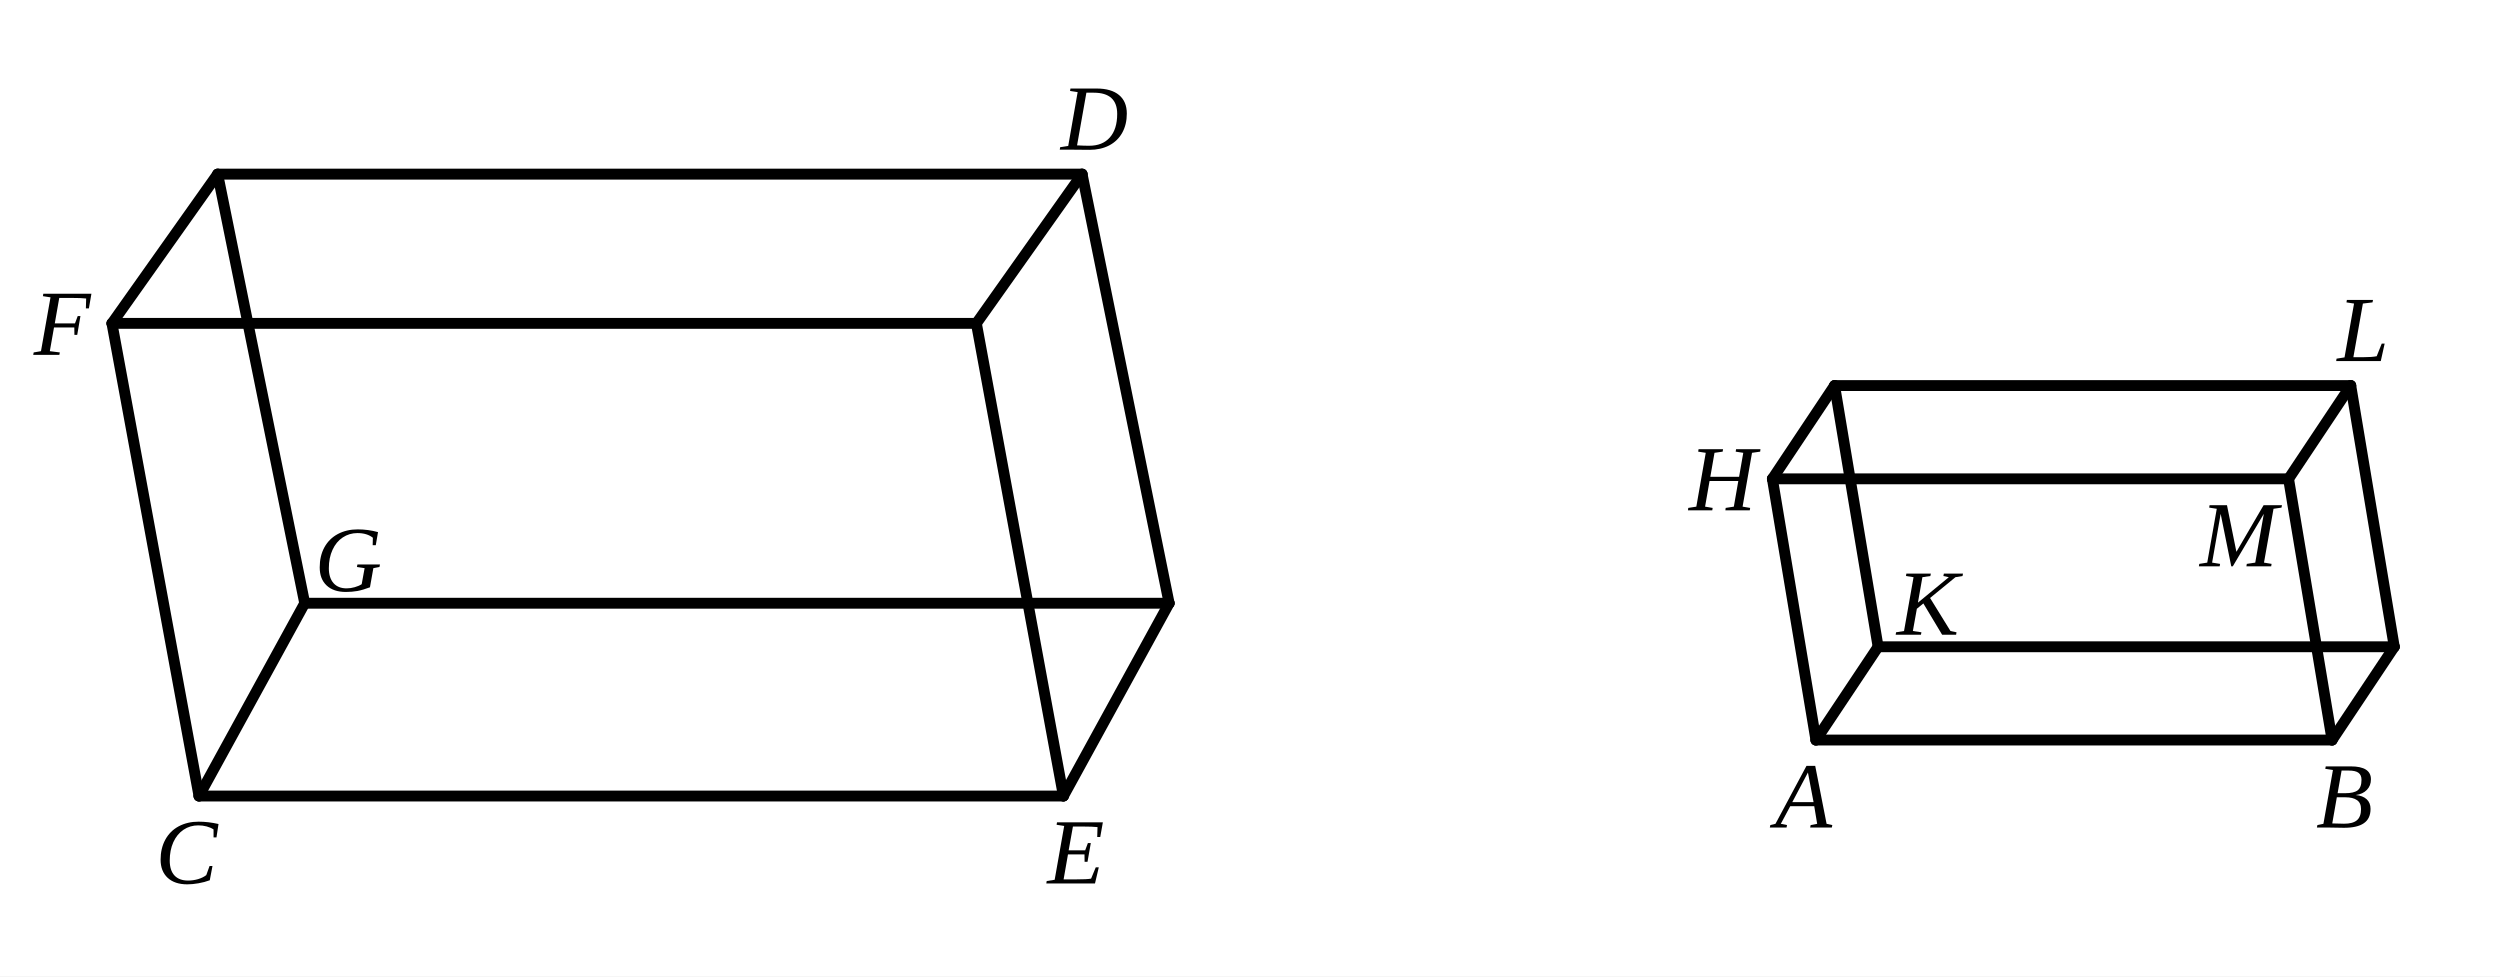
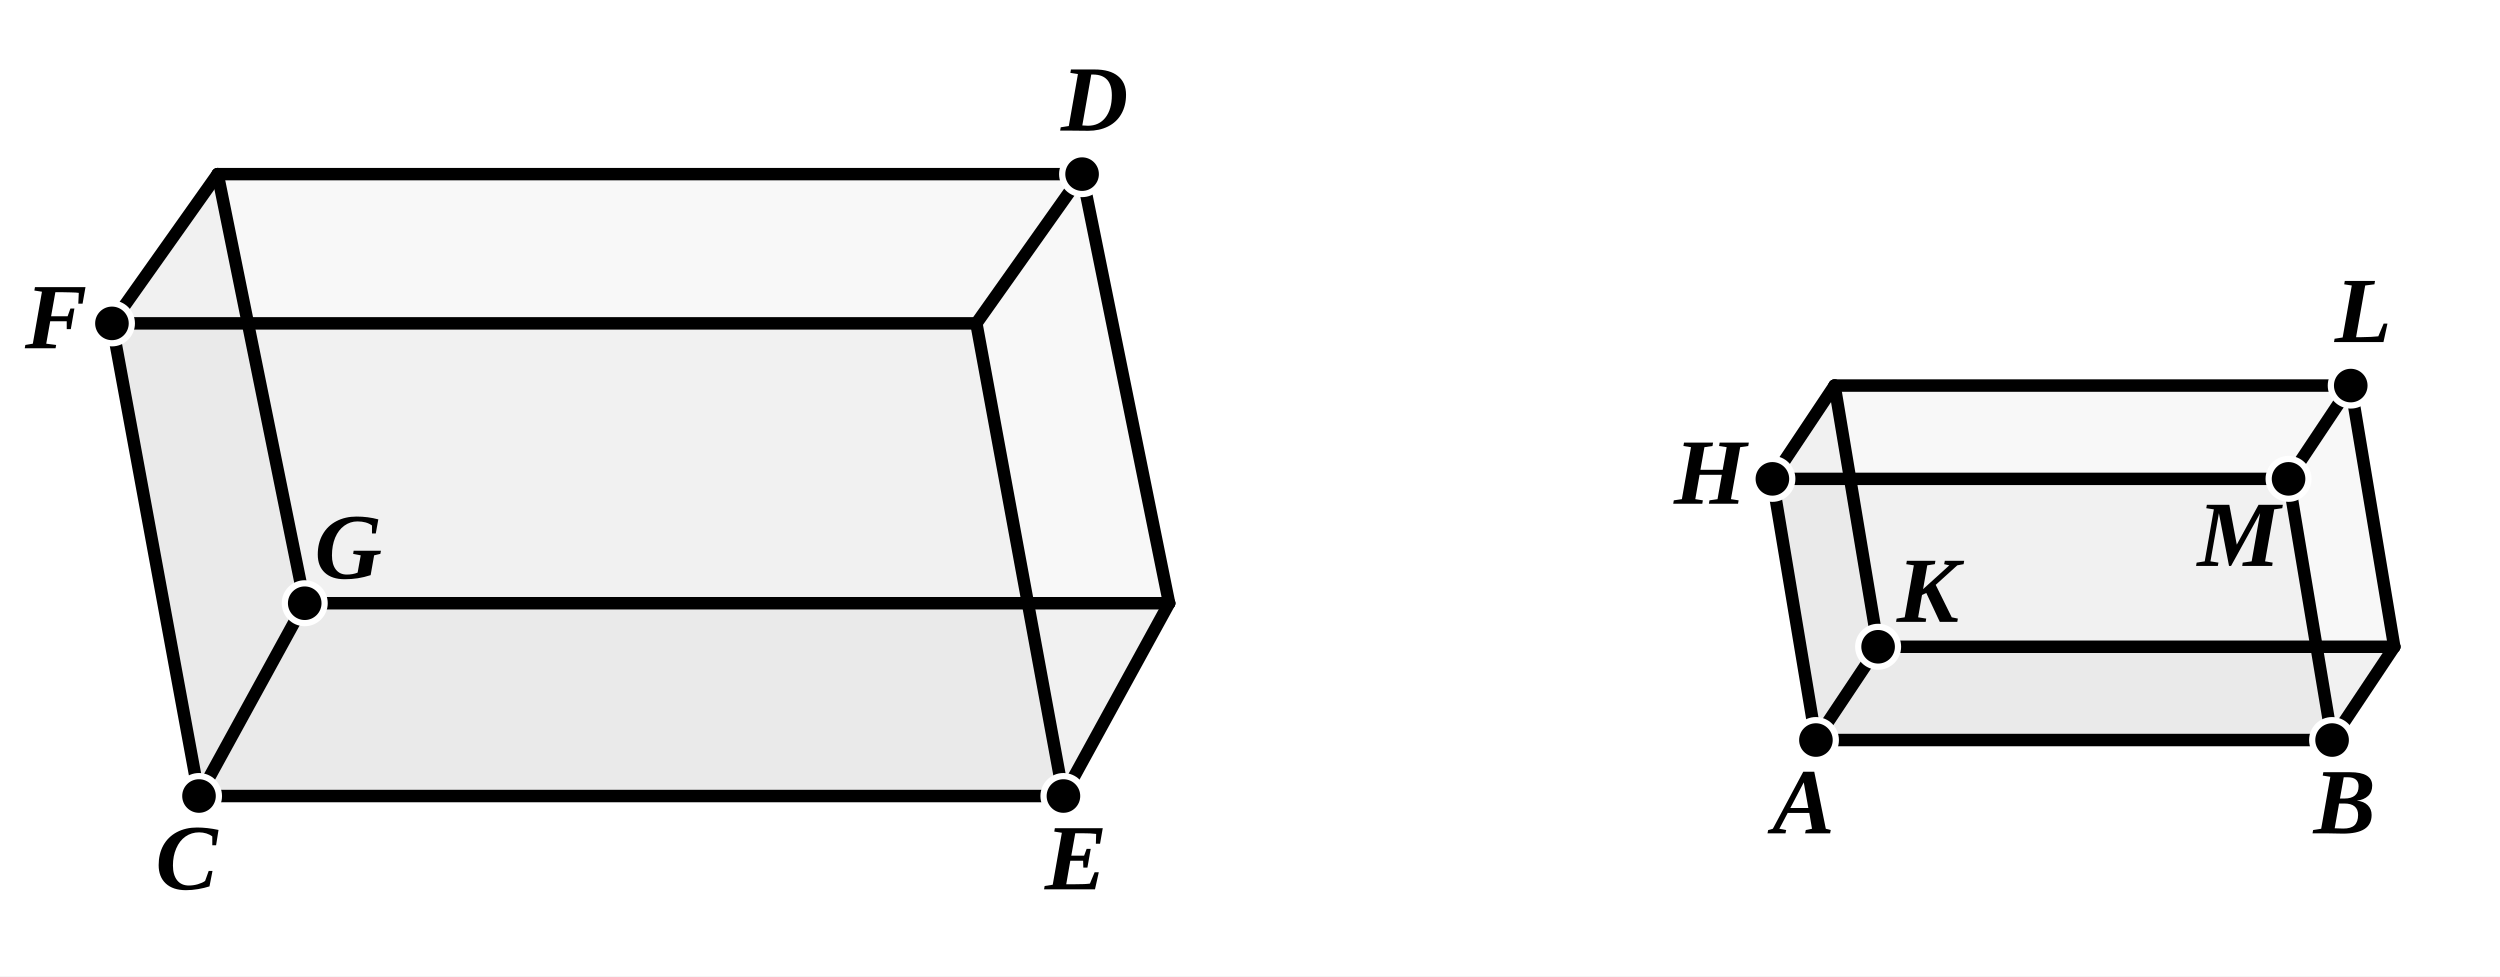
- <svg xmlns="http://www.w3.org/2000/svg" viewBox="0 0 402 157" width="100%" height="100%">
+ <svg xmlns="http://www.w3.org/2000/svg" viewBox="0 0 402 157" width="402" height="157" class="euclid-graphic" data-graphic-id="0333.g1" data-folio="0333" data-graphic="g1" data-proposition="XI.27">
  <style>
-     .bg { fill: #ffffff; }
-     .line { stroke: #000000; stroke-width: 1.75; stroke-linecap: round; stroke-linejoin: round; fill: none; }
-     .dashed { stroke: #000000; stroke-width: 1.5; stroke-dasharray: 4,3; stroke-linecap: round; stroke-linejoin: round; fill: none; }
-     .el { cursor: pointer; transition: stroke 0.15s ease; }
-     .el:hover .line, .el:hover .dashed { stroke: #0284c7; stroke-width: 2.5; }
-     .el:hover .lbl { fill: #0284c7; }
-     .lbl { font-family: "Times New Roman", Times, Georgia, serif; font-size: 15px; font-style: italic; fill: #000000; text-anchor: middle; dominant-baseline: central; user-select: none; }
+     .euclid-graphic {
+       font-family: 'Times New Roman', 'Georgia', serif;
+       font-style: italic;
+       background-color: #ffffff;
+     }
+     .geom-line {
+       stroke: #000000;
+       stroke-width: 2.0;
+       stroke-linecap: round;
+       stroke-linejoin: round;
+       fill: none;
+       transition: stroke 0.15s, stroke-width 0.15s;
+     }
+     .geom-polygon {
+       fill: #000000;
+       fill-opacity: 0.03;
+       stroke: none;
+       transition: fill-opacity 0.15s;
+     }
+     .wedge, .angle {
+       fill: #ef4444;
+       fill-opacity: 0.24;
+       stroke: #ef4444;
+       stroke-width: 2;
+       stroke-linejoin: round;
+       transition: opacity 0.12s ease;
+     }
+     .geom-point {
+       fill: #000000;
+       stroke: #ffffff;
+       stroke-width: 1;
+     }
+     .geom-label {
+       font-size: 15px;
+       font-weight: bold;
+       fill: #000000;
+       user-select: none;
+     }
+     .geom-overlay {
+       opacity: 0;
+       pointer-events: none;
+       transition: opacity 0.12s ease;
+     }
+     [data-ref]:hover, .highlight, .geom-highlight-active {
+       opacity: 1 !important;
+       stroke: #ef4444 !important;
+       stroke-width: 3.5 !important;
+       cursor: pointer;
+     }
+     text[data-ref]:hover, text.highlight, text.geom-highlight-active {
+       fill: #ef4444 !important;
+       stroke: none !important;
+     }
+     .geom-polygon:hover, .geom-polygon.highlight, polygon.geom-highlight-active,
+     path.wedge.geom-highlight-active, path.angle.geom-highlight-active {
+       opacity: 1 !important;
+       fill-opacity: 0.24 !important;
+       fill: #ef4444 !important;
+       stroke: #ef4444 !important;
+       stroke-width: 2.5 !important;
+     }
+     .geom-point:hover, .geom-point.highlight, circle.geom-point.geom-highlight-active {
+       r: 5.0 !important;
+       fill: #ef4444 !important;
+       stroke: #ffffff !important;
+       stroke-width: 1.5 !important;
+     }
  </style>
-   <rect class="bg" width="402" height="157" />
-   <g class="el">
-     <line class="line" x1="35.0" y1="28.0" x2="174.0" y2="28.0" />
-     <line class="line" x1="174.0" y1="28.0" x2="188.0" y2="97.0" />
-     <line class="line" x1="188.0" y1="97.0" x2="49.0" y2="97.0" />
-     <line class="line" x1="49.0" y1="97.0" x2="35.0" y2="28.0" />
-     <line class="line" x1="18.0" y1="52.0" x2="157.0" y2="52.0" />
-     <line class="line" x1="157.0" y1="52.0" x2="171.0" y2="128.0" />
-     <line class="line" x1="171.0" y1="128.0" x2="32.0" y2="128.0" />
-     <line class="line" x1="32.0" y1="128.0" x2="18.0" y2="52.0" />
-     <line class="line" x1="35.0" y1="28.0" x2="18.0" y2="52.0" />
-     <line class="line" x1="174.0" y1="28.0" x2="157.0" y2="52.0" />
-     <line class="line" x1="188.0" y1="97.0" x2="171.0" y2="128.0" />
-     <line class="line" x1="49.0" y1="97.0" x2="32.0" y2="128.0" />
-     <line class="line" x1="295.0" y1="62.0" x2="378.0" y2="62.0" />
-     <line class="line" x1="378.0" y1="62.0" x2="385.0" y2="104.0" />
-     <line class="line" x1="385.0" y1="104.0" x2="302.0" y2="104.0" />
-     <line class="line" x1="302.0" y1="104.0" x2="295.0" y2="62.0" />
-     <line class="line" x1="285.0" y1="77.0" x2="368.0" y2="77.0" />
-     <line class="line" x1="368.0" y1="77.0" x2="375.0" y2="119.0" />
-     <line class="line" x1="375.0" y1="119.0" x2="292.0" y2="119.0" />
-     <line class="line" x1="292.0" y1="119.0" x2="285.0" y2="77.0" />
-     <line class="line" x1="295.0" y1="62.0" x2="285.0" y2="77.0" />
-     <line class="line" x1="378.0" y1="62.0" x2="368.0" y2="77.0" />
-     <line class="line" x1="385.0" y1="104.0" x2="375.0" y2="119.0" />
-     <line class="line" x1="302.0" y1="104.0" x2="292.0" y2="119.0" />
-     <text class="lbl" x="176.0" y="19.0">D</text>
-     <text class="lbl" x="10.0" y="52.0">F</text>
-     <text class="lbl" x="56.0" y="90.0">G</text>
-     <text class="lbl" x="30.0" y="137.0">C</text>
-     <text class="lbl" x="173.0" y="137.0">E</text>
-     <text class="lbl" x="380.0" y="53.0">L</text>
-     <text class="lbl" x="277.0" y="77.0">H</text>
-     <text class="lbl" x="360.0" y="86.0">M</text>
-     <text class="lbl" x="310.0" y="97.0">K</text>
-     <text class="lbl" x="290.0" y="128.0">A</text>
-     <text class="lbl" x="377.0" y="128.0">B</text>
+   <rect width="100%" height="100%" fill="#ffffff" />
+   <g id="elements">
+     <line id="el-cd-top-b" x1="35" y1="28" x2="174" y2="28" class="geom-line" />
+     <line id="el-cd-r-b" x1="174" y1="28" x2="188" y2="97" class="geom-line" />
+     <line id="el-cd-bot-b" x1="188" y1="97" x2="49" y2="97" class="geom-line" />
+     <line id="el-cd-l-b" x1="49" y1="97" x2="35" y2="28" class="geom-line" />
+     <line id="el-cd-top-f" x1="18" y1="52" x2="157" y2="52" class="geom-line" />
+     <line id="el-cd-r-f" x1="157" y1="52" x2="171" y2="128" class="geom-line" />
+     <line id="el-cd-tl" x1="35" y1="28" x2="18" y2="52" class="geom-line" />
+     <line id="el-cd-tr" x1="174" y1="28" x2="157" y2="52" class="geom-line" />
+     <line id="el-cd-br" x1="188" y1="97" x2="171" y2="128" class="geom-line" />
+     <line id="el-al-top-b" x1="295" y1="62" x2="378" y2="62" class="geom-line" />
+     <line id="el-al-r-b" x1="378" y1="62" x2="385" y2="104" class="geom-line" />
+     <line id="el-al-bot-b" x1="385" y1="104" x2="302" y2="104" class="geom-line" />
+     <line id="el-al-l-b" x1="302" y1="104" x2="295" y2="62" class="geom-line" />
+     <line id="el-al-top-f" x1="285" y1="77" x2="368" y2="77" class="geom-line" />
+     <line id="el-al-r-f" x1="368" y1="77" x2="375" y2="119" class="geom-line" />
+     <line id="el-al-tl" x1="295" y1="62" x2="285" y2="77" class="geom-line" />
+     <line id="el-al-tr" x1="378" y1="62" x2="368" y2="77" class="geom-line" />
+     <line id="el-al-br" x1="385" y1="104" x2="375" y2="119" class="geom-line" />
+   </g>
+   <g id="graphics">
+     <polygon id="el-sol-CD" data-ref="&lt; C D &gt;" data-aliases="&lt; D C &gt;" data-type="polygon" points="32,128 18,52 35,28 174,28 188,97 171,128" class="geom-polygon" />
+     <polygon id="el-sol-AL" data-ref="&lt; A L &gt;" data-aliases="&lt; L A &gt;" data-type="polygon" points="292,119 285,77 295,62 378,62 385,104 375,119" class="geom-polygon" />
+     <polygon id="el-pl-GE" data-ref="&lt; G E &gt;" data-aliases="&lt; E G &gt;" data-type="polygon" points="32,128 49,97 188,97 171,128" class="geom-polygon" />
+     <polygon id="el-pl-GF" data-ref="&lt; G F &gt;" data-aliases="&lt; F G &gt;" data-type="polygon" points="32,128 18,52 35,28 49,97" class="geom-polygon" />
+     <polygon id="el-pl-FE" data-ref="&lt; F E &gt;" data-aliases="&lt; E F &gt;" data-type="polygon" points="32,128 18,52 157,52 171,128" class="geom-polygon" />
+     <polygon id="el-pl-KB" data-ref="&lt; K B &gt;" data-aliases="&lt; B K &gt;" data-type="polygon" points="292,119 302,104 385,104 375,119" class="geom-polygon" />
+     <polygon id="el-pl-KH" data-ref="&lt; K H &gt;" data-aliases="&lt; H K &gt;" data-type="polygon" points="292,119 285,77 295,62 302,104" class="geom-polygon" />
+     <polygon id="el-pl-HB" data-ref="&lt; H B &gt;" data-aliases="&lt; B H &gt;" data-type="polygon" points="292,119 285,77 368,77 375,119" class="geom-polygon" />
+     <line id="el-seg-EC" data-ref="/ E C /" data-aliases="/ C E /" data-type="segment" x1="171" y1="128" x2="32" y2="128" class="geom-line" />
+     <line id="el-seg-CG" data-ref="/ C G /" data-aliases="/ G C /" data-type="segment" x1="32" y1="128" x2="49" y2="97" class="geom-line" />
+     <line id="el-seg-CF" data-ref="/ C F /" data-aliases="/ F C /" data-type="segment" x1="32" y1="128" x2="18" y2="52" class="geom-line" />
+     <line id="el-seg-AB" data-ref="/ A B /" data-aliases="/ B A /" data-type="segment" x1="292" y1="119" x2="375" y2="119" class="geom-line" />
+     <line id="el-seg-AK" data-ref="/ A K /" data-aliases="/ K A /" data-type="segment" x1="292" y1="119" x2="302" y2="104" class="geom-line" />
+     <line id="el-seg-AH" data-ref="/ A H /" data-aliases="/ H A /" data-type="segment" x1="292" y1="119" x2="285" y2="77" class="geom-line" />
+     <path id="el-ang-ECF" data-ref="&lt; E C F )" data-aliases="&lt; F C E )" data-type="wedge" d="M 32.00 128.00 L 28.74 110.30 A 18.0 18.0 0 0 1 50.00 128.00 Z" class="wedge angle geom-overlay" />
+     <path id="el-ang-ECG" data-ref="&lt; E C G )" data-aliases="&lt; G C E )" data-type="wedge" d="M 32.00 128.00 L 39.21 114.85 A 15.0 15.0 0 0 1 47.00 128.00 Z" class="wedge angle geom-overlay" />
+     <path id="el-ang-GCF" data-ref="&lt; G C F )" data-aliases="&lt; F C G )" data-type="wedge" d="M 32.00 128.00 L 29.10 112.26 A 16.0 16.0 0 0 1 39.69 113.97 Z" class="wedge angle geom-overlay" />
+     <path id="el-ang-BAH" data-ref="&lt; B A H )" data-aliases="&lt; H A B )" data-type="wedge" d="M 292.00 119.00 L 289.53 104.20 A 15.0 15.0 0 0 1 307.00 119.00 Z" class="wedge angle geom-overlay" />
+     <path id="el-ang-BAK" data-ref="&lt; B A K )" data-aliases="&lt; K A B )" data-type="wedge" d="M 292.00 119.00 L 298.66 109.02 A 12.0 12.0 0 0 1 304.00 119.00 Z" class="wedge angle geom-overlay" />
+     <path id="el-ang-KAH" data-ref="&lt; K A H )" data-aliases="&lt; H A K )" data-type="wedge" d="M 292.00 119.00 L 289.86 106.18 A 13.0 13.0 0 0 1 299.21 108.18 Z" class="wedge angle geom-overlay" />
+   </g>
+   <g id="highlights" style="pointer-events: none;">
+     <polygon id="hl-sol-CD" data-ref="&lt; C D &gt;" data-aliases="&lt; D C &gt;" points="32,128 18,52 35,28 174,28 188,97 171,128" class="geom-polygon geom-overlay" />
+     <polygon id="hl-sol-AL" data-ref="&lt; A L &gt;" data-aliases="&lt; L A &gt;" points="292,119 285,77 295,62 378,62 385,104 375,119" class="geom-polygon geom-overlay" />
+     <polygon id="hl-pl-GE" data-ref="&lt; G E &gt;" data-aliases="&lt; E G &gt;" points="32,128 49,97 188,97 171,128" class="geom-polygon geom-overlay" />
+     <polygon id="hl-pl-GF" data-ref="&lt; G F &gt;" data-aliases="&lt; F G &gt;" points="32,128 18,52 35,28 49,97" class="geom-polygon geom-overlay" />
+     <polygon id="hl-pl-FE" data-ref="&lt; F E &gt;" data-aliases="&lt; E F &gt;" points="32,128 18,52 157,52 171,128" class="geom-polygon geom-overlay" />
+     <polygon id="hl-pl-KB" data-ref="&lt; K B &gt;" data-aliases="&lt; B K &gt;" points="292,119 302,104 385,104 375,119" class="geom-polygon geom-overlay" />
+     <polygon id="hl-pl-KH" data-ref="&lt; K H &gt;" data-aliases="&lt; H K &gt;" points="292,119 285,77 295,62 302,104" class="geom-polygon geom-overlay" />
+     <polygon id="hl-pl-HB" data-ref="&lt; H B &gt;" data-aliases="&lt; B H &gt;" points="292,119 285,77 368,77 375,119" class="geom-polygon geom-overlay" />
+     <line id="hl-seg-EC" data-ref="/ E C /" data-aliases="/ C E /" x1="171" y1="128" x2="32" y2="128" class="geom-line geom-overlay" />
+     <line id="hl-seg-CG" data-ref="/ C G /" data-aliases="/ G C /" x1="32" y1="128" x2="49" y2="97" class="geom-line geom-overlay" />
+     <line id="hl-seg-CF" data-ref="/ C F /" data-aliases="/ F C /" x1="32" y1="128" x2="18" y2="52" class="geom-line geom-overlay" />
+     <line id="hl-seg-AB" data-ref="/ A B /" data-aliases="/ B A /" x1="292" y1="119" x2="375" y2="119" class="geom-line geom-overlay" />
+     <line id="hl-seg-AK" data-ref="/ A K /" data-aliases="/ K A /" x1="292" y1="119" x2="302" y2="104" class="geom-line geom-overlay" />
+     <line id="hl-seg-AH" data-ref="/ A H /" data-aliases="/ H A /" x1="292" y1="119" x2="285" y2="77" class="geom-line geom-overlay" />
+     <path id="hl-ang-ECF" data-ref="&lt; E C F )" data-aliases="&lt; F C E )" d="M 32.00 128.00 L 28.74 110.30 A 18.0 18.0 0 0 1 50.00 128.00 Z" class="wedge angle geom-overlay" />
+     <path id="hl-ang-ECG" data-ref="&lt; E C G )" data-aliases="&lt; G C E )" d="M 32.00 128.00 L 39.21 114.85 A 15.0 15.0 0 0 1 47.00 128.00 Z" class="wedge angle geom-overlay" />
+     <path id="hl-ang-GCF" data-ref="&lt; G C F )" data-aliases="&lt; F C G )" d="M 32.00 128.00 L 29.10 112.26 A 16.0 16.0 0 0 1 39.69 113.97 Z" class="wedge angle geom-overlay" />
+     <path id="hl-ang-BAH" data-ref="&lt; B A H )" data-aliases="&lt; H A B )" d="M 292.00 119.00 L 289.53 104.20 A 15.0 15.0 0 0 1 307.00 119.00 Z" class="wedge angle geom-overlay" />
+     <path id="hl-ang-BAK" data-ref="&lt; B A K )" data-aliases="&lt; K A B )" d="M 292.00 119.00 L 298.66 109.02 A 12.0 12.0 0 0 1 304.00 119.00 Z" class="wedge angle geom-overlay" />
+     <path id="hl-ang-KAH" data-ref="&lt; K A H )" data-aliases="&lt; H A K )" d="M 292.00 119.00 L 289.86 106.18 A 13.0 13.0 0 0 1 299.21 108.18 Z" class="wedge angle geom-overlay" />
+   </g>
+   <g id="points">
+     <circle id="el-pt-D" data-ref="D" data-type="point" cx="174" cy="28" r="3.2" class="geom-point" />
+     <circle id="el-pt-F" data-ref="F" data-type="point" cx="18" cy="52" r="3.2" class="geom-point" />
+     <circle id="el-pt-G" data-ref="G" data-type="point" cx="49" cy="97" r="3.2" class="geom-point" />
+     <circle id="el-pt-C" data-ref="C" data-type="point" cx="32" cy="128" r="3.2" class="geom-point" />
+     <circle id="el-pt-E" data-ref="E" data-type="point" cx="171" cy="128" r="3.2" class="geom-point" />
+     <circle id="el-pt-L" data-ref="L" data-type="point" cx="378" cy="62" r="3.2" class="geom-point" />
+     <circle id="el-pt-H" data-ref="H" data-type="point" cx="285" cy="77" r="3.2" class="geom-point" />
+     <circle id="el-pt-M" data-ref="M" data-type="point" cx="368" cy="77" r="3.2" class="geom-point" />
+     <circle id="el-pt-K" data-ref="K" data-type="point" cx="302" cy="104" r="3.2" class="geom-point" />
+     <circle id="el-pt-A" data-ref="A" data-type="point" cx="292" cy="119" r="3.2" class="geom-point" />
+     <circle id="el-pt-B" data-ref="B" data-type="point" cx="375" cy="119" r="3.2" class="geom-point" />
+   </g>
+   <g id="labels">
+     <text id="lbl-D" data-ref="D" x="176" y="21" text-anchor="middle" class="geom-label">D</text>
+     <text id="lbl-F" data-ref="F" x="9" y="56" text-anchor="middle" class="geom-label">F</text>
+     <text id="lbl-G" data-ref="G" x="56" y="93" text-anchor="middle" class="geom-label">G</text>
+     <text id="lbl-C" data-ref="C" x="30" y="143" text-anchor="middle" class="geom-label">C</text>
+     <text id="lbl-E" data-ref="E" x="173" y="143" text-anchor="middle" class="geom-label">E</text>
+     <text id="lbl-L" data-ref="L" x="380" y="55" text-anchor="middle" class="geom-label">L</text>
+     <text id="lbl-H" data-ref="H" x="275" y="81" text-anchor="middle" class="geom-label">H</text>
+     <text id="lbl-M" data-ref="M" x="360" y="91" text-anchor="middle" class="geom-label">M</text>
+     <text id="lbl-K" data-ref="K" x="310" y="100" text-anchor="middle" class="geom-label">K</text>
+     <text id="lbl-A" data-ref="A" x="290" y="134" text-anchor="middle" class="geom-label">A</text>
+     <text id="lbl-B" data-ref="B" x="377" y="134" text-anchor="middle" class="geom-label">B</text>
  </g>
</svg>
